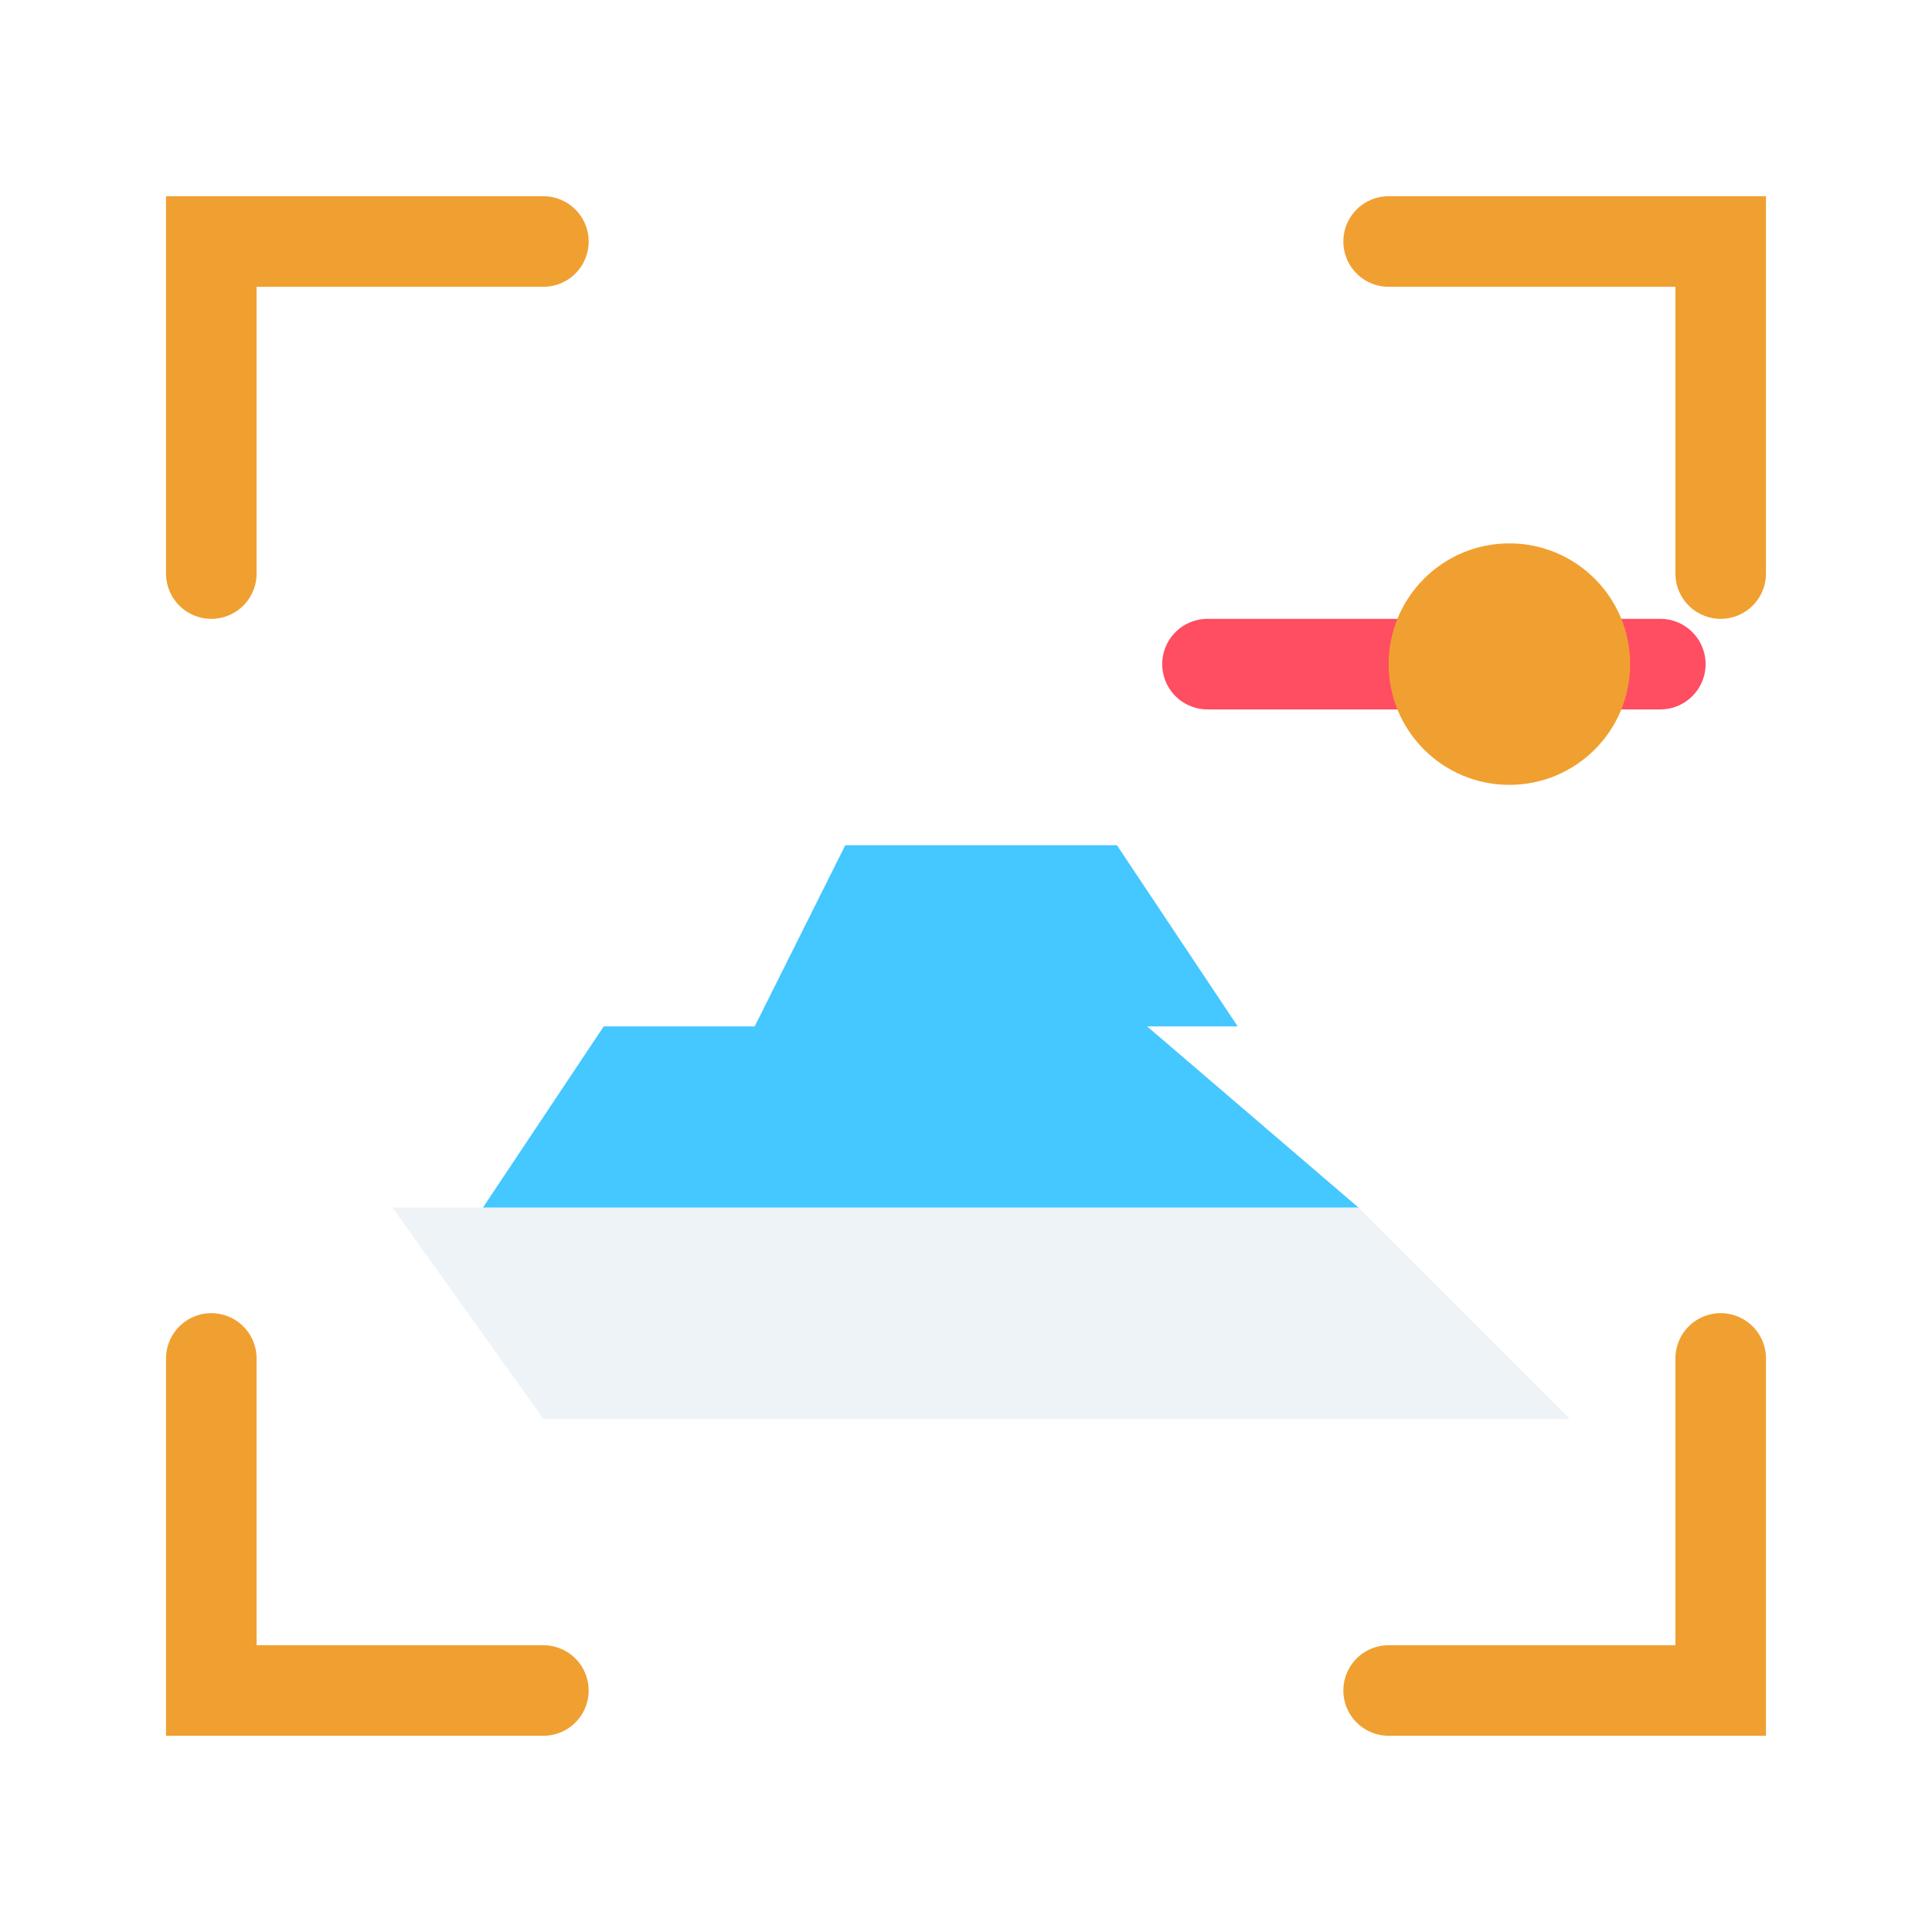
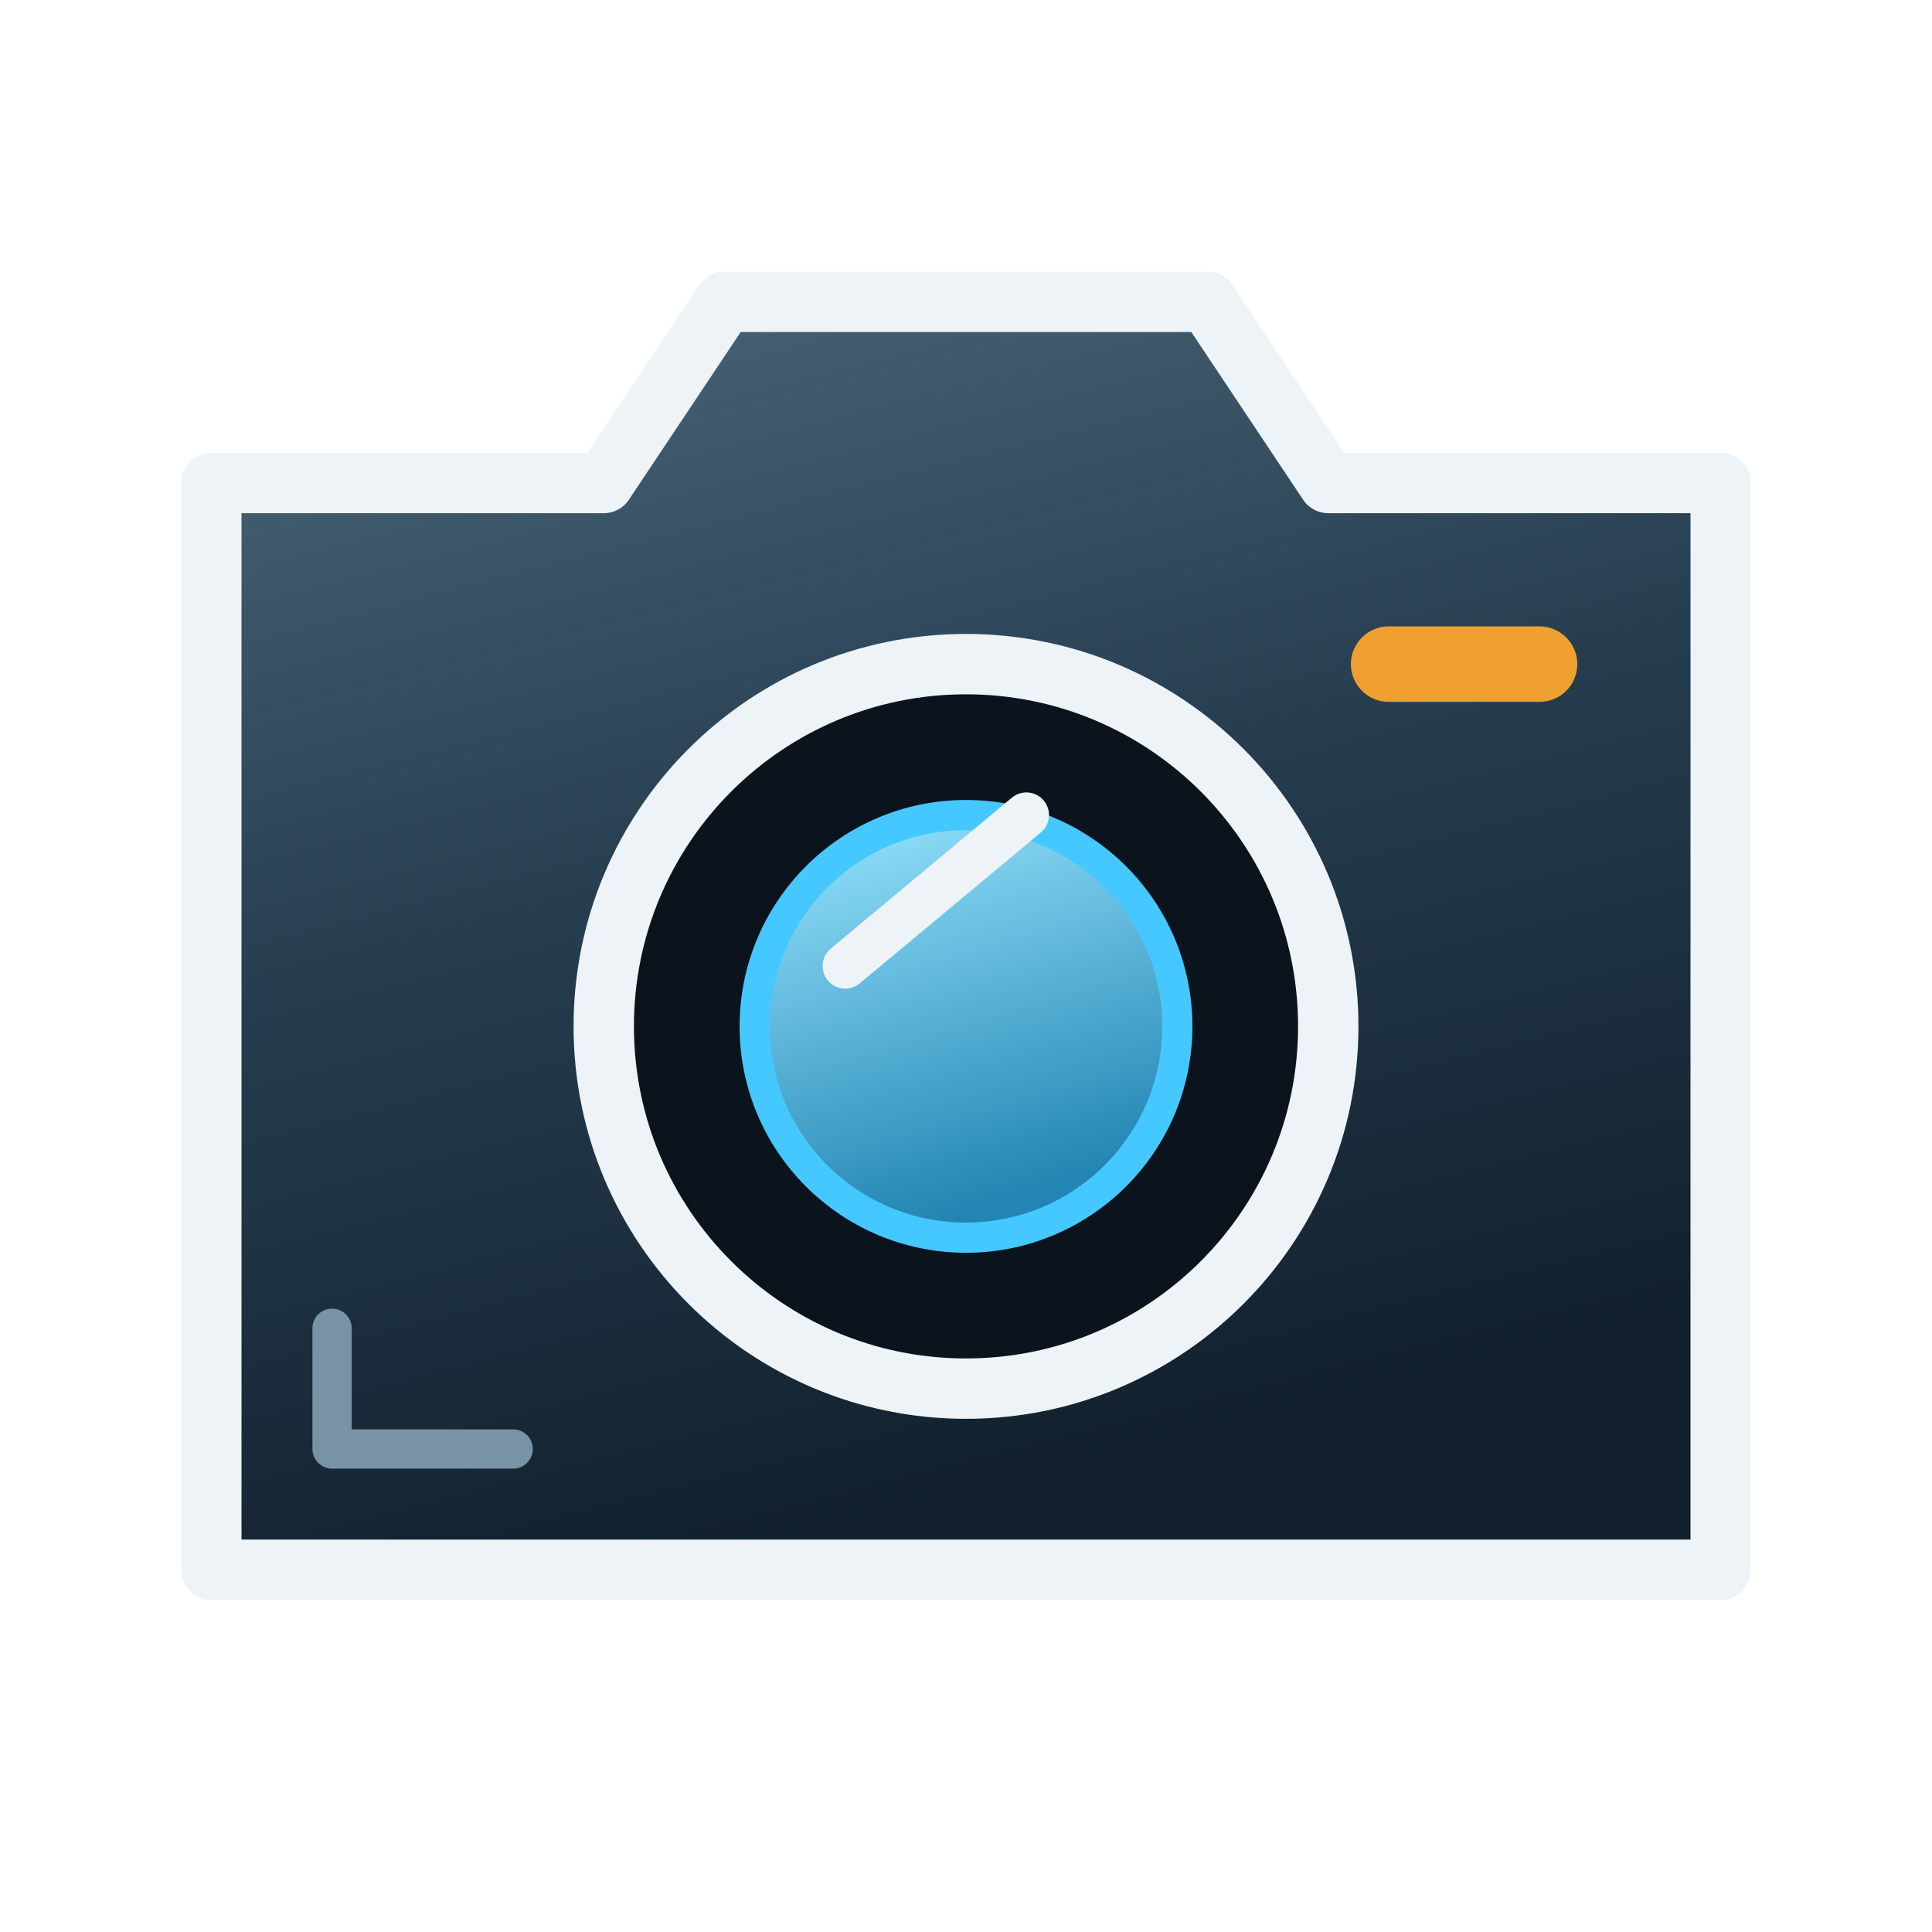
- <svg xmlns="http://www.w3.org/2000/svg" viewBox="0 0 64 64" role="img" aria-label="In-engine battle screenshots">
-   <path d="M7 19V8h11M46 8h11v11M7 45v11h11m28 0h11V45" fill="none" stroke="#f0a030" stroke-width="3" stroke-linecap="round" />
-   <path d="M13 40h32l7 7H18Z" fill="#edf3f7" />
-   <path d="M20 34h18l7 6H16Zm8-6h9l4 6H25Z" fill="#45c7ff" />
-   <path d="M40 22h15" stroke="#ff4d62" stroke-width="3" stroke-linecap="round" />
-   <circle cx="50" cy="22" r="4" fill="#f0a030" />
+ <svg xmlns="http://www.w3.org/2000/svg" viewBox="0 0 64 64" role="img" aria-label="In-engine screenshot capture">
+   <defs>
+     <linearGradient id="steel" x2=".3" y2="1">
+       <stop stop-color="#4d687b" />
+       <stop offset=".5" stop-color="#263e50" />
+       <stop offset="1" stop-color="#12202d" />
+     </linearGradient>
+     <linearGradient id="cyan" x2=".3" y2="1">
+       <stop stop-color="#99e7ff" />
+       <stop offset="1" stop-color="#2385b3" />
+     </linearGradient>
+     <linearGradient id="amber" x2=".2" y2="1">
+       <stop stop-color="#ffda88" />
+       <stop offset="1" stop-color="#dc881c" />
+     </linearGradient>
+     <linearGradient id="red" x2=".3" y2="1">
+       <stop stop-color="#ff9eaa" />
+       <stop offset="1" stop-color="#c9304c" />
+     </linearGradient>
+   </defs>
+   <g stroke-linecap="round" stroke-linejoin="round">
+     <path d="M7 16H20L24 10H40L44 16H57V52H7Z" fill="url(#steel)" stroke="#edf3f7" stroke-width="2" />
+     <circle cx="32" cy="34" r="12" fill="#0b131c" stroke="#edf3f7" stroke-width="2" />
+     <circle cx="32" cy="34" r="7" fill="url(#cyan)" stroke="#45c7ff" stroke-width="1" />
+     <path d="M28 32 34 27" fill="none" stroke="#edf3f7" stroke-width="1.5" />
+     <path d="M46 22H51" fill="none" stroke="#f0a030" stroke-width="2.5" />
+     <path d="M11 44V48H17" fill="none" stroke="#7893a5" stroke-width="1.3" />
+   </g>
</svg>
